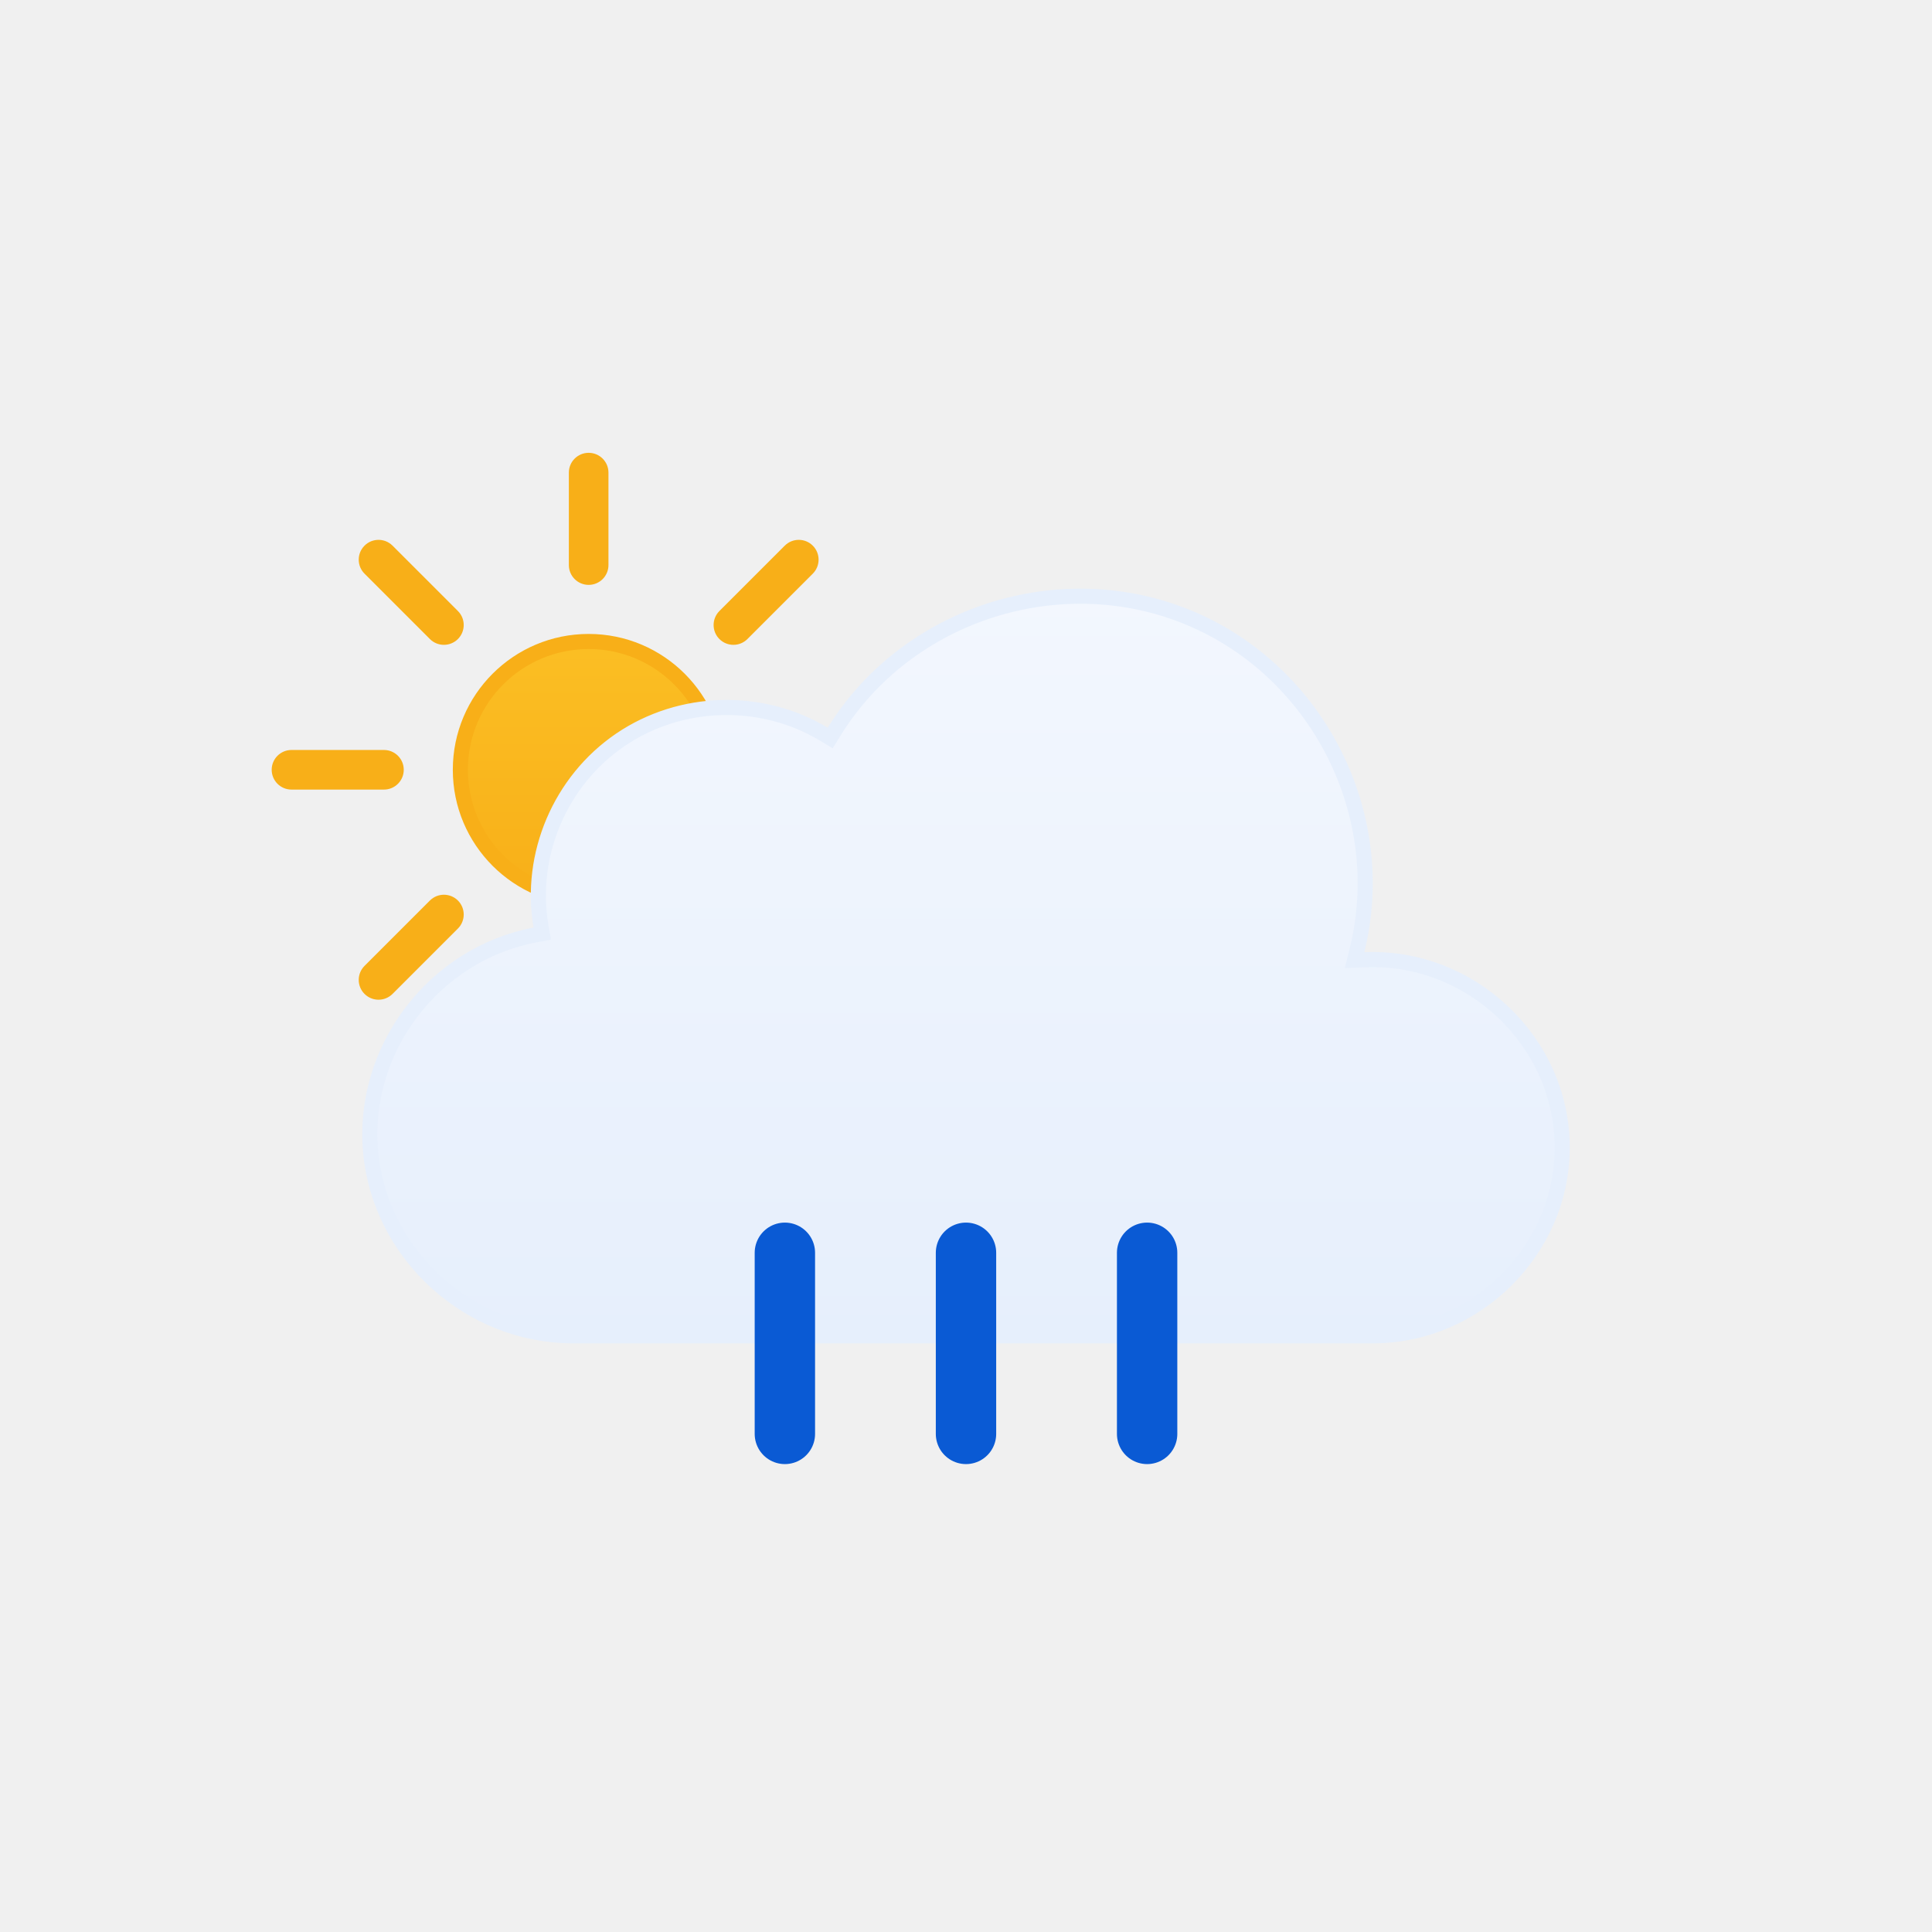
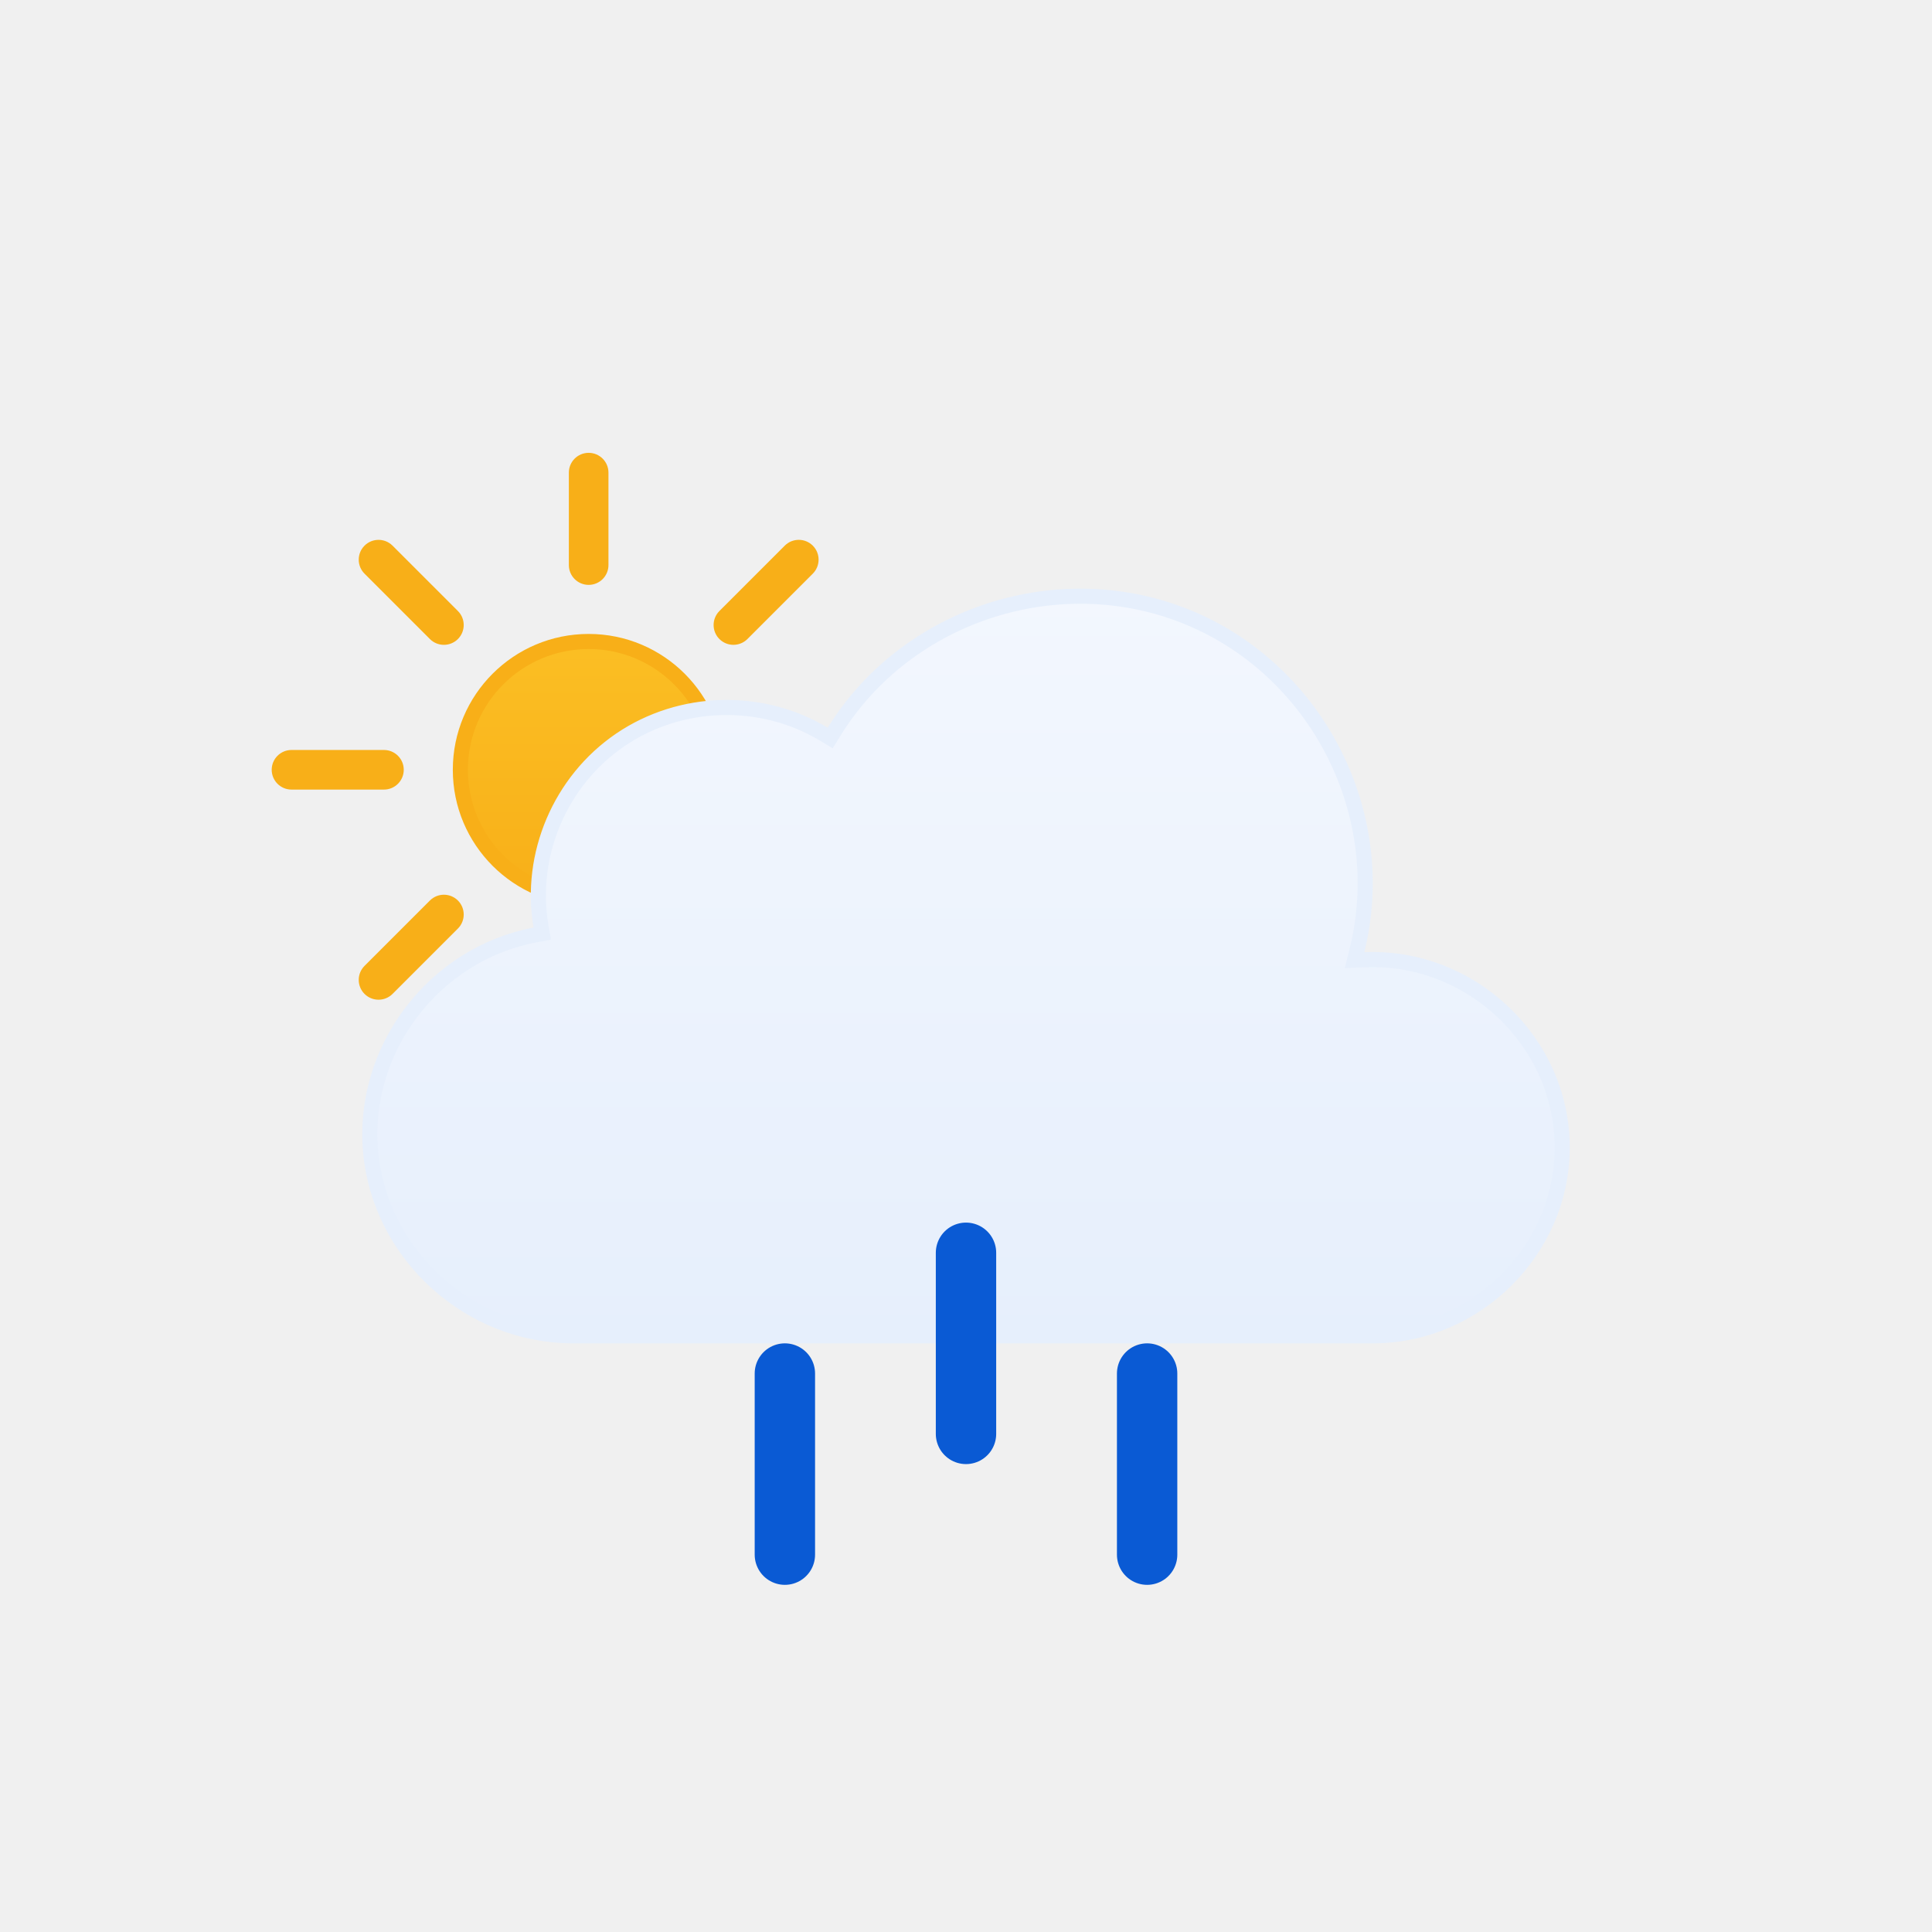
- <svg xmlns="http://www.w3.org/2000/svg" viewBox="0 0 128 128" fill="none">
-   <g id="partly-cloudy-day-rain" clip-path="url(#clip0_1858_8372)">
-     <g id="Sky">
-       <g id="Sun">
-         <circle id="Core" cx="39" cy="51" r="8.5" fill="url(#paint0_linear_1858_8372)" stroke="#F8AF18" />
-         <g id="Rays">
-           <path d="M37.688 31.312C37.688 30.588 38.275 30 39 30C39.725 30 40.312 30.588 40.312 31.312V37.438C40.312 38.162 39.725 38.75 39 38.75C38.275 38.75 37.688 38.162 37.688 37.438V31.312Z" fill="#F8AF18" />
-           <path d="M51.993 36.151C52.506 35.638 53.337 35.638 53.849 36.151C54.362 36.663 54.362 37.494 53.849 38.007L49.518 42.338C49.006 42.85 48.175 42.85 47.662 42.338C47.15 41.825 47.15 40.994 47.662 40.482L51.993 36.151Z" fill="#F8AF18" />
-           <path d="M58.688 49.688C59.412 49.688 60 50.275 60 51C60 51.725 59.412 52.312 58.688 52.312H52.562C51.838 52.312 51.25 51.725 51.25 51C51.25 50.275 51.838 49.688 52.562 49.688H58.688Z" fill="#F8AF18" />
-           <path d="M53.849 63.993C54.362 64.506 54.362 65.337 53.849 65.849C53.337 66.362 52.506 66.362 51.993 65.849L47.662 61.518C47.15 61.006 47.15 60.175 47.662 59.662C48.175 59.15 49.006 59.15 49.518 59.662L53.849 63.993Z" fill="#F8AF18" />
-           <path d="M37.688 64.562C37.688 63.838 38.275 63.25 39 63.25C39.725 63.25 40.312 63.838 40.312 64.562V70.688C40.312 71.412 39.725 72 39 72C38.275 72 37.688 71.412 37.688 70.688V64.562Z" fill="#F8AF18" />
-           <path d="M28.482 59.662C28.994 59.15 29.825 59.15 30.338 59.662C30.851 60.175 30.851 61.006 30.338 61.518L26.007 65.849C25.494 66.362 24.663 66.362 24.151 65.849C23.638 65.337 23.638 64.506 24.151 63.993L28.482 59.662Z" fill="#F8AF18" />
-           <path d="M25.438 49.688C26.162 49.688 26.75 50.275 26.75 51C26.75 51.725 26.162 52.312 25.438 52.312H19.312C18.588 52.312 18 51.725 18 51C18 50.275 18.588 49.688 19.312 49.688H25.438Z" fill="#F8AF18" />
-           <path d="M30.338 40.482C30.851 40.994 30.851 41.825 30.338 42.338C29.825 42.85 28.994 42.85 28.482 42.338L24.151 38.007C23.638 37.494 23.638 36.663 24.151 36.151C24.663 35.638 25.494 35.638 26.007 36.151L30.338 40.482Z" fill="#F8AF18" />
+ <svg xmlns="http://www.w3.org/2000/svg" fill="none" viewBox="0 0 128 128">
+   <g id="partly-cloudy-day-rain__partly-cloudy-day-rain" clip-path="url(#partly-cloudy-day-rain__clip0_1858_8372)">
+     <g id="partly-cloudy-day-rain__Sky">
+       <g id="partly-cloudy-day-rain__Sun">
+         <circle id="partly-cloudy-day-rain__Core" cx="39" cy="51" r="8.5" fill="url(#partly-cloudy-day-rain__paint0_linear_1858_8372)" stroke="#f8af18" />
+         <g id="partly-cloudy-day-rain__Rays">
+           <path fill="#f8af18" d="M37.688 31.313a1.312 1.312 0 1 1 2.624 0v6.125a1.312 1.312 0 1 1-2.624 0zM51.993 36.15a1.312 1.312 0 1 1 1.856 1.857l-4.33 4.33a1.312 1.312 0 1 1-1.857-1.855zM58.688 49.688a1.312 1.312 0 1 1 0 2.624h-6.126a1.312 1.312 0 1 1 0-2.624zM53.85 63.993a1.312 1.312 0 1 1-1.857 1.856l-4.33-4.33a1.312 1.312 0 1 1 1.855-1.857zM37.688 64.563a1.312 1.312 0 1 1 2.624 0v6.124a1.312 1.312 0 1 1-2.624 0zM28.482 59.662a1.312 1.312 0 1 1 1.856 1.856l-4.331 4.331a1.312 1.312 0 1 1-1.856-1.856zM25.438 49.688a1.312 1.312 0 1 1 0 2.624h-6.125a1.312 1.312 0 1 1 0-2.624zM30.338 40.482a1.312 1.312 0 1 1-1.856 1.856l-4.331-4.331a1.312 1.312 0 1 1 1.856-1.856z" />
        </g>
      </g>
-       <g id="Clouds">
-         <g id="Cloud">
-           <path id="Cloud_2" d="M55.262 48.475C60.123 40.611 70.297 37.38 78.815 40.943C87.321 44.502 92.138 54.003 89.903 62.965L89.742 63.614L90.411 63.585C97.42 63.279 103.5 68.992 103.5 76.028C103.5 82.84 97.772 88.5 90.977 88.5H37.954C31.128 88.502 25.203 83.171 24.559 76.36C23.916 69.552 28.737 63.212 35.443 61.945L35.926 61.853L35.842 61.369C35.026 56.624 37.126 51.717 41.105 49.013C45.095 46.301 50.446 46.154 54.58 48.64L55.003 48.895L55.262 48.475Z" fill="url(#paint1_linear_1858_8372)" stroke="#E6EFFC" stroke-miterlimit="10" />
+       <g id="partly-cloudy-day-rain__Clouds">
+         <g id="partly-cloudy-day-rain__Cloud">
+           <path id="partly-cloudy-day-rain__Cloud_2" fill="url(#partly-cloudy-day-rain__paint1_linear_1858_8372)" stroke="#e6effc" stroke-miterlimit="10" d="M55.262 48.475c4.86-7.864 15.035-11.095 23.553-7.532 8.506 3.56 13.323 13.06 11.088 22.022l-.161.65.669-.03c7.01-.306 13.089 5.407 13.089 12.443 0 6.811-5.728 12.472-12.523 12.472H37.954c-6.826.002-12.751-5.33-13.395-12.14-.643-6.808 4.178-13.148 10.884-14.415l.483-.092-.084-.484c-.816-4.745 1.284-9.652 5.263-12.356 3.99-2.712 9.34-2.86 13.475-.373l.423.255z" />
        </g>
      </g>
    </g>
-     <g id="Precipitation">
-       <g id="Raindrops">
-         <path id="Raindrop 1" d="M52 83V95" stroke="#0A5AD4" stroke-width="4" stroke-linecap="round" />
-         <path id="Raindrop 2" d="M64 83V95" stroke="#0A5AD4" stroke-width="4" stroke-linecap="round" />
-         <path id="Raindrop 3" d="M76 83V95" stroke="#0A5AD4" stroke-width="4" stroke-linecap="round" />
+     <g id="partly-cloudy-day-rain__Precipitation">
+       <g id="partly-cloudy-day-rain__Raindrops">
+         <path id="partly-cloudy-day-rain__Raindrop 1" stroke="#0a5ad4" stroke-linecap="round" stroke-width="4" d="M52 83v12" transform="translate(0 8)" />
+         <path id="partly-cloudy-day-rain__Raindrop 2" stroke="#0a5ad4" stroke-linecap="round" stroke-width="4" d="M64 83v12" />
+         <path id="partly-cloudy-day-rain__Raindrop 3" stroke="#0a5ad4" stroke-linecap="round" stroke-width="4" d="M76 83v12" transform="translate(0 8)" />
      </g>
    </g>
  </g>
  <defs>
-     <linearGradient id="paint0_linear_1858_8372" x1="39" y1="42" x2="39" y2="60" gradientUnits="userSpaceOnUse">
-       <stop stop-color="#FBBF24" />
-       <stop offset="1" stop-color="#F8AF18" />
+     <linearGradient id="partly-cloudy-day-rain__paint0_linear_1858_8372" x1="39" x2="39" y1="42" y2="60" gradientUnits="userSpaceOnUse">
+       <stop stop-color="#fbbf24" />
+       <stop offset="1" stop-color="#f8af18" />
    </linearGradient>
-     <linearGradient id="paint1_linear_1858_8372" x1="64.001" y1="39" x2="64.001" y2="89" gradientUnits="userSpaceOnUse">
-       <stop stop-color="#F3F7FE" />
-       <stop offset="1" stop-color="#E6EFFC" />
+     <linearGradient id="partly-cloudy-day-rain__paint1_linear_1858_8372" x1="64.001" x2="64.001" y1="39" y2="89" gradientUnits="userSpaceOnUse">
+       <stop stop-color="#f3f7fe" />
+       <stop offset="1" stop-color="#e6effc" />
    </linearGradient>
-     <clipPath id="clip0_1858_8372">
-       <rect width="128" height="128" fill="white" />
+     <clipPath id="partly-cloudy-day-rain__clip0_1858_8372">
+       <rect width="128" height="128" fill="#fff" />
    </clipPath>
  </defs>
</svg>
